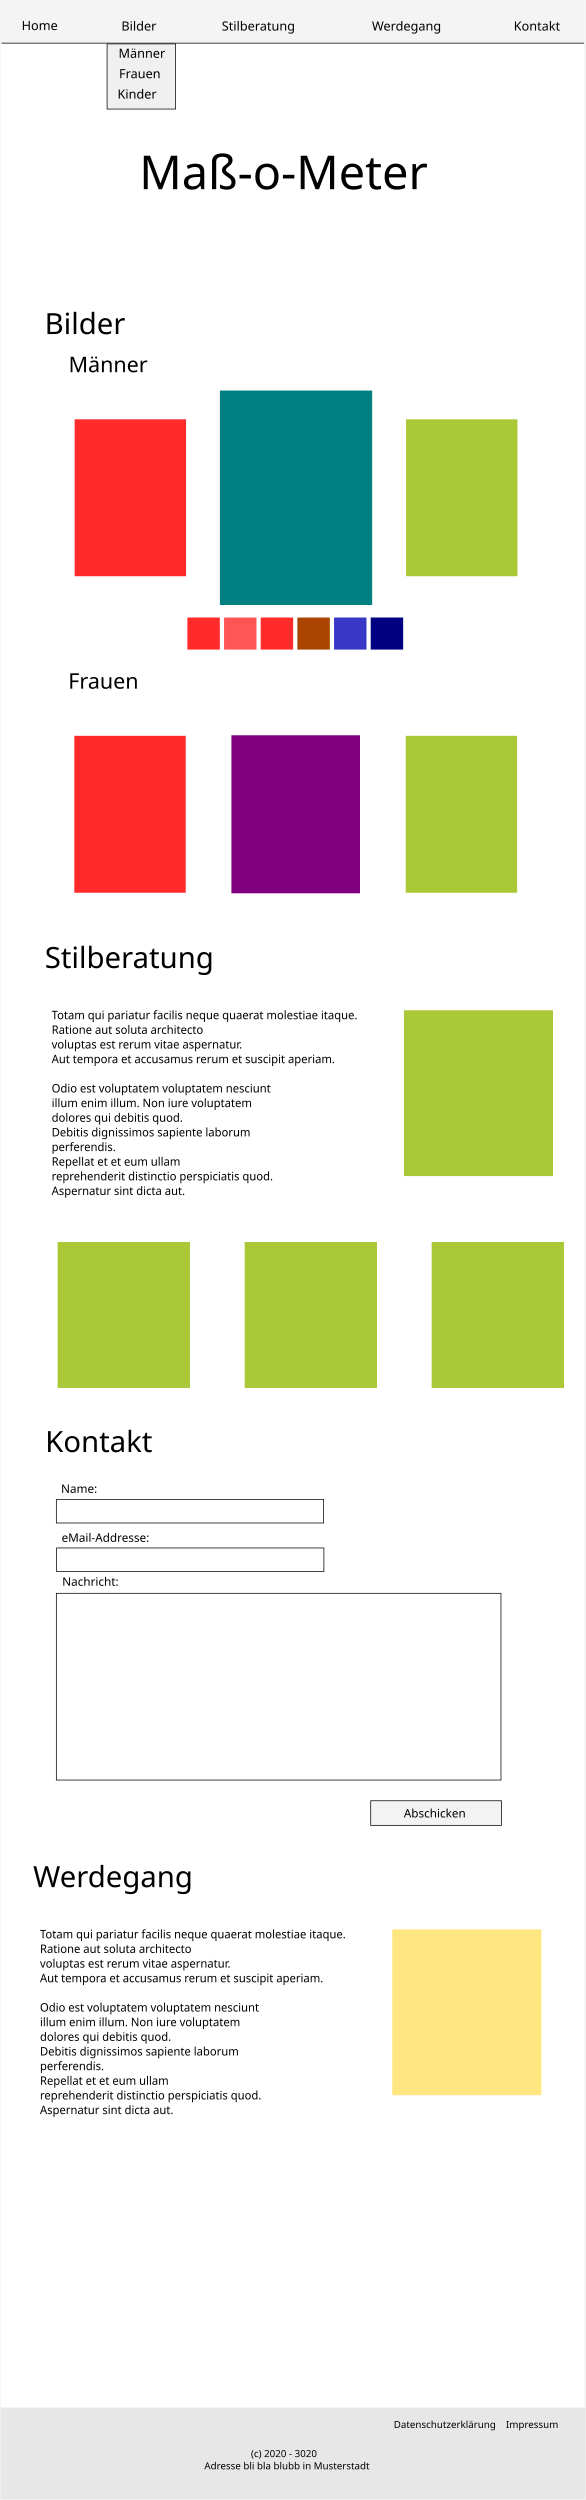
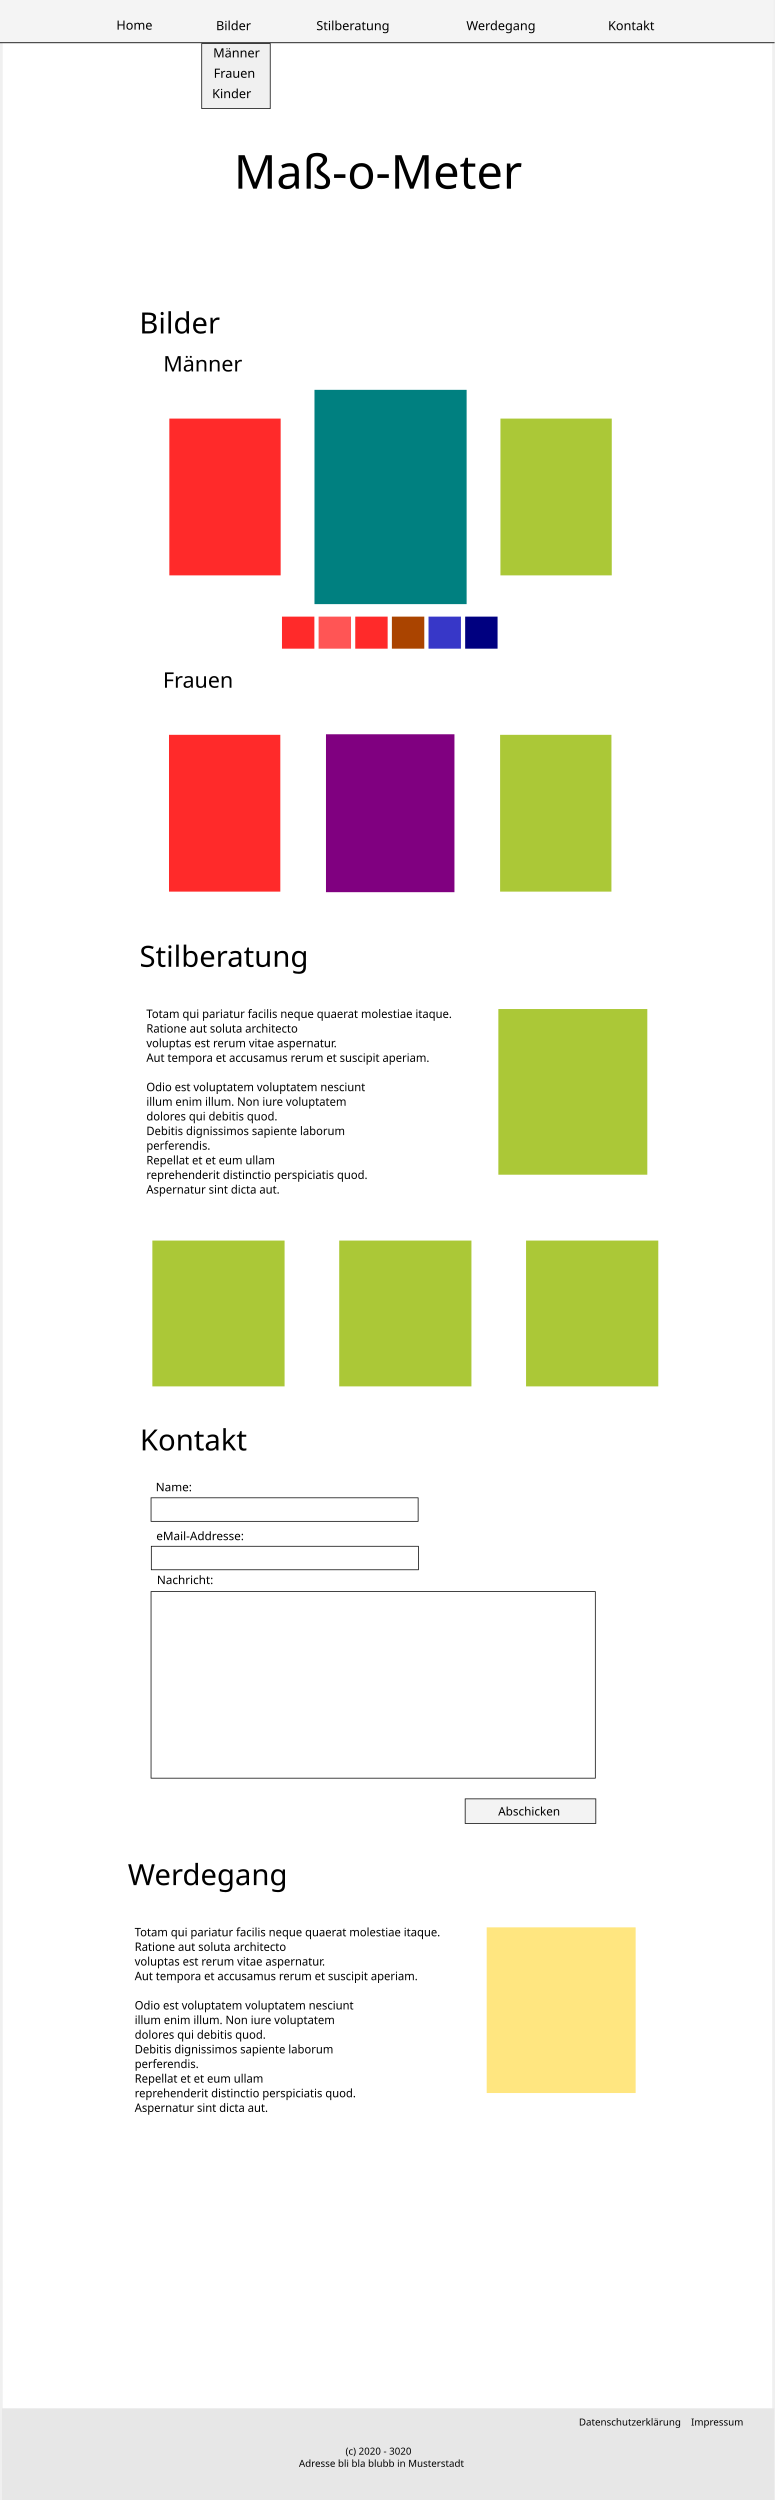
- <svg xmlns="http://www.w3.org/2000/svg" width="211.421mm" height="903.208mm" viewBox="0 0 211.421 903.208" version="1.1" id="svg8">
+ <svg xmlns="http://www.w3.org/2000/svg" id="svg8" version="1.1" viewBox="0 0 280.08 903.979" height="903.979mm" width="280.08mm">
  <defs id="defs2" />
-   <g id="layer1" transform="translate(0.1322917,-0.1985328)">
-     <rect id="rect5073" width="210.946" height="902.746" x="0.098" y="0.429" style="fill:#ffffff;stroke:none;stroke-width:0.461;stroke-opacity:0.172" />
-     <text xml:space="preserve" style="font-style:normal;font-weight:normal;font-size:10.583px;line-height:1.25;font-family:sans-serif;letter-spacing:0px;word-spacing:0px;fill:#000000;fill-opacity:1;stroke:none;stroke-width:0.265" x="50.183" y="68.551" id="text5071">
-       <tspan id="tspan5069" x="50.183" y="68.551" style="font-size:16.933px;stroke-width:0.265">Maß-o-Meter</tspan>
+   <g transform="translate(34.39583,-0.3308244)" id="layer1">
+     <rect style="fill:#ffffff;stroke:none;stroke-width:0.53;stroke-opacity:0.975" y="0.429" x="-33.409" height="902.746" width="278.226" id="rect5073" />
+     <text id="text5071" y="68.551" x="50.183" style="font-style:normal;font-weight:normal;font-size:10.583px;line-height:1.25;font-family:sans-serif;letter-spacing:0px;word-spacing:0px;fill:#000000;fill-opacity:1;stroke:none;stroke-width:0.265" xml:space="preserve">
+       <tspan style="font-size:16.933px;stroke-width:0.265" y="68.551" x="50.183" id="tspan5069">Maß-o-Meter</tspan>
    </text>
-     <rect style="fill:#f4f4f4;fill-opacity:1;stroke:none;stroke-width:0.265;stroke-opacity:1" id="rect5151" width="210.911" height="15.455" x="0" y="0.331" />
-     <text xml:space="preserve" style="font-style:normal;font-variant:normal;font-weight:normal;font-stretch:normal;font-size:4.586px;line-height:1.25;font-family:sans-serif;-inkscape-font-specification:'sans-serif, Normal';font-variant-ligatures:normal;font-variant-caps:normal;font-variant-numeric:normal;font-feature-settings:normal;text-align:start;letter-spacing:0px;word-spacing:0px;writing-mode:lr-tb;text-anchor:start;fill:#000000;fill-opacity:1;stroke:none;stroke-width:0.265" x="7.672" y="11.058" id="text5071-8">
-       <tspan id="tspan5069-8" x="7.672" y="11.058" style="font-style:normal;font-variant:normal;font-weight:normal;font-stretch:normal;font-size:4.586px;font-family:sans-serif;-inkscape-font-specification:'sans-serif, Normal';font-variant-ligatures:normal;font-variant-caps:normal;font-variant-numeric:normal;font-feature-settings:normal;text-align:start;writing-mode:lr-tb;text-anchor:start;stroke-width:0.265">Home</tspan>
+     <rect y="0.331" x="-34.396" height="15.455" width="279.702" id="rect5151" style="fill:#f4f4f4;fill-opacity:1;stroke:none;stroke-width:0.305;stroke-opacity:1" />
+     <text id="text5071-8" y="11.058" x="7.672" style="font-style:normal;font-variant:normal;font-weight:normal;font-stretch:normal;font-size:4.586px;line-height:1.25;font-family:sans-serif;-inkscape-font-specification:'sans-serif, Normal';font-variant-ligatures:normal;font-variant-caps:normal;font-variant-numeric:normal;font-feature-settings:normal;text-align:start;letter-spacing:0px;word-spacing:0px;writing-mode:lr-tb;text-anchor:start;fill:#000000;fill-opacity:1;stroke:none;stroke-width:0.265" xml:space="preserve">
+       <tspan style="font-style:normal;font-variant:normal;font-weight:normal;font-stretch:normal;font-size:4.586px;font-family:sans-serif;-inkscape-font-specification:'sans-serif, Normal';font-variant-ligatures:normal;font-variant-caps:normal;font-variant-numeric:normal;font-feature-settings:normal;text-align:start;writing-mode:lr-tb;text-anchor:start;stroke-width:0.265" y="11.058" x="7.672" id="tspan5069-8">Home</tspan>
    </text>
-     <text xml:space="preserve" style="font-style:normal;font-variant:normal;font-weight:normal;font-stretch:normal;font-size:4.586px;line-height:1.25;font-family:sans-serif;-inkscape-font-specification:'sans-serif, Normal';font-variant-ligatures:normal;font-variant-caps:normal;font-variant-numeric:normal;font-feature-settings:normal;text-align:start;letter-spacing:0px;word-spacing:0px;writing-mode:lr-tb;text-anchor:start;fill:#000000;fill-opacity:1;stroke:none;stroke-width:0.265" x="43.715" y="11.243" id="text5071-8-8">
-       <tspan id="tspan5069-8-4" x="43.715" y="11.243" style="font-style:normal;font-variant:normal;font-weight:normal;font-stretch:normal;font-size:4.586px;font-family:sans-serif;-inkscape-font-specification:'sans-serif, Normal';font-variant-ligatures:normal;font-variant-caps:normal;font-variant-numeric:normal;font-feature-settings:normal;text-align:start;writing-mode:lr-tb;text-anchor:start;stroke-width:0.265">Bilder</tspan>
+     <text id="text5071-8-8" y="11.243" x="43.715" style="font-style:normal;font-variant:normal;font-weight:normal;font-stretch:normal;font-size:4.586px;line-height:1.25;font-family:sans-serif;-inkscape-font-specification:'sans-serif, Normal';font-variant-ligatures:normal;font-variant-caps:normal;font-variant-numeric:normal;font-feature-settings:normal;text-align:start;letter-spacing:0px;word-spacing:0px;writing-mode:lr-tb;text-anchor:start;fill:#000000;fill-opacity:1;stroke:none;stroke-width:0.265" xml:space="preserve">
+       <tspan style="font-style:normal;font-variant:normal;font-weight:normal;font-stretch:normal;font-size:4.586px;font-family:sans-serif;-inkscape-font-specification:'sans-serif, Normal';font-variant-ligatures:normal;font-variant-caps:normal;font-variant-numeric:normal;font-feature-settings:normal;text-align:start;writing-mode:lr-tb;text-anchor:start;stroke-width:0.265" y="11.243" x="43.715" id="tspan5069-8-4">Bilder</tspan>
    </text>
-     <text xml:space="preserve" style="font-style:normal;font-variant:normal;font-weight:normal;font-stretch:normal;font-size:4.586px;line-height:1.25;font-family:sans-serif;-inkscape-font-specification:'sans-serif, Normal';font-variant-ligatures:normal;font-variant-caps:normal;font-variant-numeric:normal;font-feature-settings:normal;text-align:start;letter-spacing:0px;word-spacing:0px;writing-mode:lr-tb;text-anchor:start;fill:#000000;fill-opacity:1;stroke:none;stroke-width:0.265" x="79.978" y="11.243" id="text5071-8-4">
-       <tspan id="tspan5069-8-3" x="79.978" y="11.243" style="font-style:normal;font-variant:normal;font-weight:normal;font-stretch:normal;font-size:4.586px;font-family:sans-serif;-inkscape-font-specification:'sans-serif, Normal';font-variant-ligatures:normal;font-variant-caps:normal;font-variant-numeric:normal;font-feature-settings:normal;text-align:start;writing-mode:lr-tb;text-anchor:start;stroke-width:0.265">Stilberatung</tspan>
+     <text id="text5071-8-4" y="11.243" x="79.978" style="font-style:normal;font-variant:normal;font-weight:normal;font-stretch:normal;font-size:4.586px;line-height:1.25;font-family:sans-serif;-inkscape-font-specification:'sans-serif, Normal';font-variant-ligatures:normal;font-variant-caps:normal;font-variant-numeric:normal;font-feature-settings:normal;text-align:start;letter-spacing:0px;word-spacing:0px;writing-mode:lr-tb;text-anchor:start;fill:#000000;fill-opacity:1;stroke:none;stroke-width:0.265" xml:space="preserve">
+       <tspan style="font-style:normal;font-variant:normal;font-weight:normal;font-stretch:normal;font-size:4.586px;font-family:sans-serif;-inkscape-font-specification:'sans-serif, Normal';font-variant-ligatures:normal;font-variant-caps:normal;font-variant-numeric:normal;font-feature-settings:normal;text-align:start;writing-mode:lr-tb;text-anchor:start;stroke-width:0.265" y="11.243" x="79.978" id="tspan5069-8-3">Stilberatung</tspan>
    </text>
-     <text xml:space="preserve" style="font-style:normal;font-variant:normal;font-weight:normal;font-stretch:normal;font-size:4.586px;line-height:1.25;font-family:sans-serif;-inkscape-font-specification:'sans-serif, Normal';font-variant-ligatures:normal;font-variant-caps:normal;font-variant-numeric:normal;font-feature-settings:normal;text-align:start;letter-spacing:0px;word-spacing:0px;writing-mode:lr-tb;text-anchor:start;fill:#000000;fill-opacity:1;stroke:none;stroke-width:0.265" x="134.23" y="11.243" id="text5071-8-87">
-       <tspan id="tspan5069-8-9" x="134.23" y="11.243" style="font-style:normal;font-variant:normal;font-weight:normal;font-stretch:normal;font-size:4.586px;font-family:sans-serif;-inkscape-font-specification:'sans-serif, Normal';font-variant-ligatures:normal;font-variant-caps:normal;font-variant-numeric:normal;font-feature-settings:normal;text-align:start;writing-mode:lr-tb;text-anchor:start;stroke-width:0.265">Werdegang</tspan>
+     <text id="text5071-8-87" y="11.243" x="134.23" style="font-style:normal;font-variant:normal;font-weight:normal;font-stretch:normal;font-size:4.586px;line-height:1.25;font-family:sans-serif;-inkscape-font-specification:'sans-serif, Normal';font-variant-ligatures:normal;font-variant-caps:normal;font-variant-numeric:normal;font-feature-settings:normal;text-align:start;letter-spacing:0px;word-spacing:0px;writing-mode:lr-tb;text-anchor:start;fill:#000000;fill-opacity:1;stroke:none;stroke-width:0.265" xml:space="preserve">
+       <tspan style="font-style:normal;font-variant:normal;font-weight:normal;font-stretch:normal;font-size:4.586px;font-family:sans-serif;-inkscape-font-specification:'sans-serif, Normal';font-variant-ligatures:normal;font-variant-caps:normal;font-variant-numeric:normal;font-feature-settings:normal;text-align:start;writing-mode:lr-tb;text-anchor:start;stroke-width:0.265" y="11.243" x="134.23" id="tspan5069-8-9">Werdegang</tspan>
    </text>
-     <text xml:space="preserve" style="font-style:normal;font-variant:normal;font-weight:normal;font-stretch:normal;font-size:4.586px;line-height:1.25;font-family:sans-serif;-inkscape-font-specification:'sans-serif, Normal';font-variant-ligatures:normal;font-variant-caps:normal;font-variant-numeric:normal;font-feature-settings:normal;text-align:start;letter-spacing:0px;word-spacing:0px;writing-mode:lr-tb;text-anchor:start;fill:#000000;fill-opacity:1;stroke:none;stroke-width:0.265" x="185.458" y="11.243" id="text5071-8-5">
-       <tspan id="tspan5069-8-93" x="185.458" y="11.243" style="font-style:normal;font-variant:normal;font-weight:normal;font-stretch:normal;font-size:4.586px;font-family:sans-serif;-inkscape-font-specification:'sans-serif, Normal';font-variant-ligatures:normal;font-variant-caps:normal;font-variant-numeric:normal;font-feature-settings:normal;text-align:start;writing-mode:lr-tb;text-anchor:start;stroke-width:0.265">Kontakt</tspan>
+     <text id="text5071-8-5" y="11.243" x="185.458" style="font-style:normal;font-variant:normal;font-weight:normal;font-stretch:normal;font-size:4.586px;line-height:1.25;font-family:sans-serif;-inkscape-font-specification:'sans-serif, Normal';font-variant-ligatures:normal;font-variant-caps:normal;font-variant-numeric:normal;font-feature-settings:normal;text-align:start;letter-spacing:0px;word-spacing:0px;writing-mode:lr-tb;text-anchor:start;fill:#000000;fill-opacity:1;stroke:none;stroke-width:0.265" xml:space="preserve">
+       <tspan style="font-style:normal;font-variant:normal;font-weight:normal;font-stretch:normal;font-size:4.586px;font-family:sans-serif;-inkscape-font-specification:'sans-serif, Normal';font-variant-ligatures:normal;font-variant-caps:normal;font-variant-numeric:normal;font-feature-settings:normal;text-align:start;writing-mode:lr-tb;text-anchor:start;stroke-width:0.265" y="11.243" x="185.458" id="tspan5069-8-93">Kontakt</tspan>
    </text>
-     <path style="fill:none;stroke:#000000;stroke-width:0.265px;stroke-linecap:butt;stroke-linejoin:miter;stroke-opacity:1" d="M 0.378,15.786 H 210.911" id="path5135" />
-     <rect style="fill:#f0f0f0;fill-opacity:1;stroke:#000000;stroke-width:0.262;stroke-opacity:1" id="rect5149" width="24.757" height="23.548" x="38.554" y="16.051" />
-     <text xml:space="preserve" style="font-style:normal;font-variant:normal;font-weight:normal;font-stretch:normal;font-size:4.586px;line-height:1.25;font-family:sans-serif;-inkscape-font-specification:'sans-serif, Normal';font-variant-ligatures:normal;font-variant-caps:normal;font-variant-numeric:normal;font-feature-settings:normal;text-align:start;letter-spacing:0px;word-spacing:0px;writing-mode:lr-tb;text-anchor:start;fill:#000000;fill-opacity:1;stroke:none;stroke-width:0.265" x="42.674" y="21.084" id="text5071-8-8-6">
-       <tspan id="tspan5069-8-4-2" x="42.674" y="21.084" style="font-style:normal;font-variant:normal;font-weight:normal;font-stretch:normal;font-size:4.586px;font-family:sans-serif;-inkscape-font-specification:'sans-serif, Normal';font-variant-ligatures:normal;font-variant-caps:normal;font-variant-numeric:normal;font-feature-settings:normal;text-align:start;writing-mode:lr-tb;text-anchor:start;stroke-width:0.265">Männer</tspan>
+     <path id="path5135" d="M -34.396,15.786 H 245.685" style="fill:none;stroke:#000000;stroke-width:0.305px;stroke-linecap:butt;stroke-linejoin:miter;stroke-opacity:1" />
+     <rect y="16.051" x="38.554" height="23.548" width="24.757" id="rect5149" style="fill:#f0f0f0;fill-opacity:1;stroke:#000000;stroke-width:0.262;stroke-opacity:1" />
+     <text id="text5071-8-8-6" y="21.084" x="42.674" style="font-style:normal;font-variant:normal;font-weight:normal;font-stretch:normal;font-size:4.586px;line-height:1.25;font-family:sans-serif;-inkscape-font-specification:'sans-serif, Normal';font-variant-ligatures:normal;font-variant-caps:normal;font-variant-numeric:normal;font-feature-settings:normal;text-align:start;letter-spacing:0px;word-spacing:0px;writing-mode:lr-tb;text-anchor:start;fill:#000000;fill-opacity:1;stroke:none;stroke-width:0.265" xml:space="preserve">
+       <tspan style="font-style:normal;font-variant:normal;font-weight:normal;font-stretch:normal;font-size:4.586px;font-family:sans-serif;-inkscape-font-specification:'sans-serif, Normal';font-variant-ligatures:normal;font-variant-caps:normal;font-variant-numeric:normal;font-feature-settings:normal;text-align:start;writing-mode:lr-tb;text-anchor:start;stroke-width:0.265" y="21.084" x="42.674" id="tspan5069-8-4-2">Männer</tspan>
    </text>
-     <text xml:space="preserve" style="font-style:normal;font-variant:normal;font-weight:normal;font-stretch:normal;font-size:4.586px;line-height:1.25;font-family:sans-serif;-inkscape-font-specification:'sans-serif, Normal';font-variant-ligatures:normal;font-variant-caps:normal;font-variant-numeric:normal;font-feature-settings:normal;text-align:start;letter-spacing:0px;word-spacing:0px;writing-mode:lr-tb;text-anchor:start;fill:#000000;fill-opacity:1;stroke:none;stroke-width:0.265" x="42.863" y="28.454" id="text5071-8-8-67">
-       <tspan id="tspan5069-8-4-3" x="42.863" y="28.454" style="font-style:normal;font-variant:normal;font-weight:normal;font-stretch:normal;font-size:4.586px;font-family:sans-serif;-inkscape-font-specification:'sans-serif, Normal';font-variant-ligatures:normal;font-variant-caps:normal;font-variant-numeric:normal;font-feature-settings:normal;text-align:start;writing-mode:lr-tb;text-anchor:start;stroke-width:0.265">Frauen</tspan>
+     <text id="text5071-8-8-67" y="28.454" x="42.863" style="font-style:normal;font-variant:normal;font-weight:normal;font-stretch:normal;font-size:4.586px;line-height:1.25;font-family:sans-serif;-inkscape-font-specification:'sans-serif, Normal';font-variant-ligatures:normal;font-variant-caps:normal;font-variant-numeric:normal;font-feature-settings:normal;text-align:start;letter-spacing:0px;word-spacing:0px;writing-mode:lr-tb;text-anchor:start;fill:#000000;fill-opacity:1;stroke:none;stroke-width:0.265" xml:space="preserve">
+       <tspan style="font-style:normal;font-variant:normal;font-weight:normal;font-stretch:normal;font-size:4.586px;font-family:sans-serif;-inkscape-font-specification:'sans-serif, Normal';font-variant-ligatures:normal;font-variant-caps:normal;font-variant-numeric:normal;font-feature-settings:normal;text-align:start;writing-mode:lr-tb;text-anchor:start;stroke-width:0.265" y="28.454" x="42.863" id="tspan5069-8-4-3">Frauen</tspan>
    </text>
-     <text xml:space="preserve" style="font-style:normal;font-variant:normal;font-weight:normal;font-stretch:normal;font-size:4.586px;line-height:1.25;font-family:sans-serif;-inkscape-font-specification:'sans-serif, Normal';font-variant-ligatures:normal;font-variant-caps:normal;font-variant-numeric:normal;font-feature-settings:normal;text-align:start;letter-spacing:0px;word-spacing:0px;writing-mode:lr-tb;text-anchor:start;fill:#000000;fill-opacity:1;stroke:none;stroke-width:0.265" x="42.296" y="35.825" id="text5071-8-8-9">
-       <tspan id="tspan5069-8-4-1" x="42.296" y="35.825" style="font-style:normal;font-variant:normal;font-weight:normal;font-stretch:normal;font-size:4.586px;font-family:sans-serif;-inkscape-font-specification:'sans-serif, Normal';font-variant-ligatures:normal;font-variant-caps:normal;font-variant-numeric:normal;font-feature-settings:normal;text-align:start;writing-mode:lr-tb;text-anchor:start;stroke-width:0.265">Kinder</tspan>
+     <text id="text5071-8-8-9" y="35.825" x="42.296" style="font-style:normal;font-variant:normal;font-weight:normal;font-stretch:normal;font-size:4.586px;line-height:1.25;font-family:sans-serif;-inkscape-font-specification:'sans-serif, Normal';font-variant-ligatures:normal;font-variant-caps:normal;font-variant-numeric:normal;font-feature-settings:normal;text-align:start;letter-spacing:0px;word-spacing:0px;writing-mode:lr-tb;text-anchor:start;fill:#000000;fill-opacity:1;stroke:none;stroke-width:0.265" xml:space="preserve">
+       <tspan style="font-style:normal;font-variant:normal;font-weight:normal;font-stretch:normal;font-size:4.586px;font-family:sans-serif;-inkscape-font-specification:'sans-serif, Normal';font-variant-ligatures:normal;font-variant-caps:normal;font-variant-numeric:normal;font-feature-settings:normal;text-align:start;writing-mode:lr-tb;text-anchor:start;stroke-width:0.265" y="35.825" x="42.296" id="tspan5069-8-4-1">Kinder</tspan>
    </text>
-     <text xml:space="preserve" style="font-style:normal;font-weight:normal;font-size:10.583px;line-height:1.25;font-family:sans-serif;letter-spacing:0px;word-spacing:0px;fill:#000000;fill-opacity:1;stroke:none;stroke-width:0.265" x="15.988" y="120.901" id="text5208">
-       <tspan id="tspan5206" x="15.988" y="120.901" style="stroke-width:0.265">Bilder</tspan>
+     <text id="text5208" y="120.901" x="15.988" style="font-style:normal;font-weight:normal;font-size:10.583px;line-height:1.25;font-family:sans-serif;letter-spacing:0px;word-spacing:0px;fill:#000000;fill-opacity:1;stroke:none;stroke-width:0.265" xml:space="preserve">
+       <tspan style="stroke-width:0.265" y="120.901" x="15.988" id="tspan5206">Bilder</tspan>
    </text>
-     <text xml:space="preserve" style="font-style:normal;font-weight:normal;font-size:7.761px;line-height:1.25;font-family:sans-serif;letter-spacing:0px;word-spacing:0px;fill:#000000;fill-opacity:1;stroke:none;stroke-width:0.265" x="24.644" y="134.659" id="text5212">
-       <tspan id="tspan5210" x="24.644" y="134.659" style="font-size:7.761px;stroke-width:0.265">Männer</tspan>
+     <text id="text5212" y="134.659" x="24.644" style="font-style:normal;font-weight:normal;font-size:7.761px;line-height:1.25;font-family:sans-serif;letter-spacing:0px;word-spacing:0px;fill:#000000;fill-opacity:1;stroke:none;stroke-width:0.265" xml:space="preserve">
+       <tspan style="font-size:7.761px;stroke-width:0.265" y="134.659" x="24.644" id="tspan5210">Männer</tspan>
    </text>
-     <rect style="fill:#ff2a2a;fill-opacity:1;stroke:none;stroke-width:0.265;stroke-opacity:1" id="rect5214" width="40.254" height="56.696" x="26.836" y="151.687" />
-     <rect style="fill:#008080;fill-opacity:1;stroke:none;stroke-width:0.362;stroke-opacity:1" id="rect5214-1" width="55.014" height="77.485" x="79.318" y="141.293" />
-     <rect style="fill:#abc837;fill-opacity:1;stroke:none;stroke-width:0.265;stroke-opacity:1" id="rect5214-2" width="40.254" height="56.696" x="146.56" y="151.687" />
-     <text xml:space="preserve" style="font-style:normal;font-weight:normal;font-size:7.761px;line-height:1.25;font-family:sans-serif;letter-spacing:0px;word-spacing:0px;fill:#000000;fill-opacity:1;stroke:none;stroke-width:0.265" x="24.52" y="249.011" id="text5212-0">
-       <tspan id="tspan5210-3" x="24.52" y="249.011" style="font-size:7.761px;stroke-width:0.265">Frauen</tspan>
+     <rect y="151.687" x="26.836" height="56.696" width="40.254" id="rect5214" style="fill:#ff2a2a;fill-opacity:1;stroke:none;stroke-width:0.265;stroke-opacity:1" />
+     <rect y="141.293" x="79.318" height="77.485" width="55.014" id="rect5214-1" style="fill:#008080;fill-opacity:1;stroke:none;stroke-width:0.362;stroke-opacity:1" />
+     <rect y="151.687" x="146.56" height="56.696" width="40.254" id="rect5214-2" style="fill:#abc837;fill-opacity:1;stroke:none;stroke-width:0.265;stroke-opacity:1" />
+     <text id="text5212-0" y="249.011" x="24.52" style="font-style:normal;font-weight:normal;font-size:7.761px;line-height:1.25;font-family:sans-serif;letter-spacing:0px;word-spacing:0px;fill:#000000;fill-opacity:1;stroke:none;stroke-width:0.265" xml:space="preserve">
+       <tspan style="font-size:7.761px;stroke-width:0.265" y="249.011" x="24.52" id="tspan5210-3">Frauen</tspan>
    </text>
-     <rect style="fill:#ff2a2a;fill-opacity:1;stroke:none;stroke-width:0.265;stroke-opacity:1" id="rect5214-7" width="40.254" height="56.696" x="26.712" y="266.039" />
-     <rect style="fill:#abc837;fill-opacity:1;stroke:none;stroke-width:0.265;stroke-opacity:1" id="rect5214-2-6" width="40.254" height="56.696" x="146.437" y="266.039" />
-     <rect style="fill:#800080;fill-opacity:1;stroke:none;stroke-width:0.285;stroke-opacity:1" id="rect5214-1-7" width="46.455" height="57.101" x="83.474" y="265.836" />
-     <rect style="fill:#ff2a2a;fill-opacity:1;stroke:none;stroke-width:0.065;stroke-opacity:1" id="rect5214-3" width="11.717" height="11.589" x="67.563" y="223.296" />
-     <rect style="fill:#ff5555;fill-opacity:1;stroke:none;stroke-width:0.065;stroke-opacity:1" id="rect5214-3-7" width="11.717" height="11.589" x="80.811" y="223.296" />
-     <rect style="fill:#ff2a2a;fill-opacity:1;stroke:none;stroke-width:0.065;stroke-opacity:1" id="rect5214-3-2" width="11.717" height="11.589" x="94.059" y="223.296" />
-     <rect style="fill:#aa4400;fill-opacity:1;stroke:none;stroke-width:0.065;stroke-opacity:1" id="rect5214-3-3" width="11.717" height="11.589" x="107.307" y="223.296" />
-     <rect style="fill:#3737c8;fill-opacity:1;stroke:none;stroke-width:0.065;stroke-opacity:1" id="rect5214-3-5" width="11.717" height="11.589" x="120.555" y="223.296" />
-     <rect style="fill:#000080;fill-opacity:1;stroke:none;stroke-width:0.065;stroke-opacity:1" id="rect5214-3-74" width="11.717" height="11.589" x="133.804" y="223.296" />
-     <text xml:space="preserve" style="font-style:normal;font-weight:normal;font-size:10.583px;line-height:1.25;font-family:sans-serif;letter-spacing:0px;word-spacing:0px;fill:#000000;fill-opacity:1;stroke:none;stroke-width:0.265" x="16.038" y="349.926" id="text5208-0">
-       <tspan id="tspan5206-8" x="16.038" y="349.926" style="stroke-width:0.265">Stilberatung</tspan>
+     <rect y="266.039" x="26.712" height="56.696" width="40.254" id="rect5214-7" style="fill:#ff2a2a;fill-opacity:1;stroke:none;stroke-width:0.265;stroke-opacity:1" />
+     <rect y="266.039" x="146.437" height="56.696" width="40.254" id="rect5214-2-6" style="fill:#abc837;fill-opacity:1;stroke:none;stroke-width:0.265;stroke-opacity:1" />
+     <rect y="265.836" x="83.474" height="57.101" width="46.455" id="rect5214-1-7" style="fill:#800080;fill-opacity:1;stroke:none;stroke-width:0.285;stroke-opacity:1" />
+     <rect y="223.296" x="67.563" height="11.589" width="11.717" id="rect5214-3" style="fill:#ff2a2a;fill-opacity:1;stroke:none;stroke-width:0.065;stroke-opacity:1" />
+     <rect y="223.296" x="80.811" height="11.589" width="11.717" id="rect5214-3-7" style="fill:#ff5555;fill-opacity:1;stroke:none;stroke-width:0.065;stroke-opacity:1" />
+     <rect y="223.296" x="94.059" height="11.589" width="11.717" id="rect5214-3-2" style="fill:#ff2a2a;fill-opacity:1;stroke:none;stroke-width:0.065;stroke-opacity:1" />
+     <rect y="223.296" x="107.307" height="11.589" width="11.717" id="rect5214-3-3" style="fill:#aa4400;fill-opacity:1;stroke:none;stroke-width:0.065;stroke-opacity:1" />
+     <rect y="223.296" x="120.555" height="11.589" width="11.717" id="rect5214-3-5" style="fill:#3737c8;fill-opacity:1;stroke:none;stroke-width:0.065;stroke-opacity:1" />
+     <rect y="223.296" x="133.804" height="11.589" width="11.717" id="rect5214-3-74" style="fill:#000080;fill-opacity:1;stroke:none;stroke-width:0.065;stroke-opacity:1" />
+     <text id="text5208-0" y="349.926" x="16.038" style="font-style:normal;font-weight:normal;font-size:10.583px;line-height:1.25;font-family:sans-serif;letter-spacing:0px;word-spacing:0px;fill:#000000;fill-opacity:1;stroke:none;stroke-width:0.265" xml:space="preserve">
+       <tspan style="stroke-width:0.265" y="349.926" x="16.038" id="tspan5206-8">Stilberatung</tspan>
    </text>
-     <text xml:space="preserve" style="font-style:normal;font-variant:normal;font-weight:normal;font-stretch:normal;font-size:4.148px;line-height:1.25;font-family:sans-serif;-inkscape-font-specification:'sans-serif, Normal';font-variant-ligatures:normal;font-variant-caps:normal;font-variant-numeric:normal;font-feature-settings:normal;text-align:justify;letter-spacing:0px;word-spacing:0px;writing-mode:lr-tb;text-anchor:start;fill:#000000;fill-opacity:1;stroke:none;stroke-width:0.259" x="18.901" y="361.01" id="text5342" transform="scale(0.9798766,1.020537)">
-       <tspan id="tspan5362" x="18.901" y="361.01">Totam qui pariatur facilis neque quaerat molestiae itaque.</tspan>
-       <tspan id="tspan5364" x="18.901" y="366.196">Ratione aut soluta architecto</tspan>
-       <tspan id="tspan5366" x="18.901" y="371.381">voluptas est rerum vitae aspernatur.</tspan>
-       <tspan id="tspan5368" x="18.901" y="376.566">Aut tempora et accusamus rerum et suscipit aperiam.</tspan>
-       <tspan id="tspan5370" x="18.901" y="381.752" />
-       <tspan id="tspan5372" x="18.901" y="386.937">Odio est voluptatem voluptatem nesciunt</tspan>
-       <tspan id="tspan5374" x="18.901" y="392.123">illum enim illum. Non iure voluptatem </tspan>
-       <tspan id="tspan5376" x="18.901" y="397.308">dolores qui debitis quod.</tspan>
-       <tspan id="tspan5378" x="18.901" y="402.493">Debitis dignissimos sapiente laborum</tspan>
-       <tspan id="tspan5380" x="18.901" y="407.679">perferendis. </tspan>
-       <tspan id="tspan5382" x="18.901" y="412.864">Repellat et et eum ullam</tspan>
-       <tspan id="tspan5384" x="18.901" y="418.05">reprehenderit distinctio perspiciatis quod.</tspan>
-       <tspan id="tspan5386" x="18.901" y="423.235">Aspernatur sint dicta aut.</tspan>
+     <text transform="scale(0.9798766,1.020537)" id="text5342" y="361.01" x="18.901" style="font-style:normal;font-variant:normal;font-weight:normal;font-stretch:normal;font-size:4.148px;line-height:1.25;font-family:sans-serif;-inkscape-font-specification:'sans-serif, Normal';font-variant-ligatures:normal;font-variant-caps:normal;font-variant-numeric:normal;font-feature-settings:normal;text-align:justify;letter-spacing:0px;word-spacing:0px;writing-mode:lr-tb;text-anchor:start;fill:#000000;fill-opacity:1;stroke:none;stroke-width:0.259" xml:space="preserve">
+       <tspan y="361.01" x="18.901" id="tspan5362">Totam qui pariatur facilis neque quaerat molestiae itaque.</tspan>
+       <tspan y="366.196" x="18.901" id="tspan5364">Ratione aut soluta architecto</tspan>
+       <tspan y="371.381" x="18.901" id="tspan5366">voluptas est rerum vitae aspernatur.</tspan>
+       <tspan y="376.566" x="18.901" id="tspan5368">Aut tempora et accusamus rerum et suscipit aperiam.</tspan>
+       <tspan y="381.752" x="18.901" id="tspan5370" />
+       <tspan y="386.937" x="18.901" id="tspan5372">Odio est voluptatem voluptatem nesciunt</tspan>
+       <tspan y="392.123" x="18.901" id="tspan5374">illum enim illum. Non iure voluptatem </tspan>
+       <tspan y="397.308" x="18.901" id="tspan5376">dolores qui debitis quod.</tspan>
+       <tspan y="402.493" x="18.901" id="tspan5378">Debitis dignissimos sapiente laborum</tspan>
+       <tspan y="407.679" x="18.901" id="tspan5380">perferendis. </tspan>
+       <tspan y="412.864" x="18.901" id="tspan5382">Repellat et et eum ullam</tspan>
+       <tspan y="418.05" x="18.901" id="tspan5384">reprehenderit distinctio perspiciatis quod.</tspan>
+       <tspan y="423.235" x="18.901" id="tspan5386">Aspernatur sint dicta aut.</tspan>
    </text>
-     <rect style="fill:#abc837;fill-opacity:1;stroke:none;stroke-width:0.315;stroke-opacity:1" id="rect5214-2-6-1" width="53.862" height="59.909" x="145.804" y="365.187" />
-     <rect style="fill:#abc837;fill-opacity:1;stroke:none;stroke-width:0.278;stroke-opacity:1" id="rect5214-2-6-1-6" width="47.814" height="52.728" x="20.694" y="448.909" />
-     <rect style="fill:#abc837;fill-opacity:1;stroke:none;stroke-width:0.278;stroke-opacity:1" id="rect5214-2-6-1-6-6" width="47.814" height="52.728" x="88.257" y="448.909" />
-     <rect style="fill:#abc837;fill-opacity:1;stroke:none;stroke-width:0.278;stroke-opacity:1" id="rect5214-2-6-1-6-0" width="47.814" height="52.728" x="155.821" y="448.909" />
-     <text xml:space="preserve" style="font-style:normal;font-weight:normal;font-size:10.583px;line-height:1.25;font-family:sans-serif;letter-spacing:0px;word-spacing:0px;fill:#000000;fill-opacity:1;stroke:none;stroke-width:0.265" x="16.197" y="524.788" id="text5208-0-6">
-       <tspan id="tspan5206-8-4" x="16.197" y="524.788" style="stroke-width:0.265">Kontakt</tspan>
+     <rect y="365.187" x="145.804" height="59.909" width="53.862" id="rect5214-2-6-1" style="fill:#abc837;fill-opacity:1;stroke:none;stroke-width:0.315;stroke-opacity:1" />
+     <rect y="448.909" x="20.694" height="52.728" width="47.814" id="rect5214-2-6-1-6" style="fill:#abc837;fill-opacity:1;stroke:none;stroke-width:0.278;stroke-opacity:1" />
+     <rect y="448.909" x="88.257" height="52.728" width="47.814" id="rect5214-2-6-1-6-6" style="fill:#abc837;fill-opacity:1;stroke:none;stroke-width:0.278;stroke-opacity:1" />
+     <rect y="448.909" x="155.821" height="52.728" width="47.814" id="rect5214-2-6-1-6-0" style="fill:#abc837;fill-opacity:1;stroke:none;stroke-width:0.278;stroke-opacity:1" />
+     <text id="text5208-0-6" y="524.788" x="16.197" style="font-style:normal;font-weight:normal;font-size:10.583px;line-height:1.25;font-family:sans-serif;letter-spacing:0px;word-spacing:0px;fill:#000000;fill-opacity:1;stroke:none;stroke-width:0.265" xml:space="preserve">
+       <tspan style="stroke-width:0.265" y="524.788" x="16.197" id="tspan5206-8-4">Kontakt</tspan>
    </text>
-     <rect style="fill:#ffffff;fill-opacity:1;stroke:#000000;stroke-width:0.265;stroke-opacity:1" id="rect5457" width="96.573" height="8.504" x="20.222" y="541.929" />
-     <rect style="fill:#ffffff;fill-opacity:1;stroke:#000000;stroke-width:0.265;stroke-opacity:1" id="rect5487" width="160.64" height="67.469" x="20.222" y="575.834" />
-     <g id="g5513" transform="translate(0,26.45834)">
-       <rect y="624.327" x="133.804" height="8.882" width="47.247" id="rect5489" style="fill:#f3f3f3;fill-opacity:1;stroke:#000000;stroke-width:0.265;stroke-opacity:1" />
-       <text id="text5493" y="630.345" x="145.751" style="font-style:normal;font-weight:normal;font-size:4.233px;line-height:1.25;font-family:sans-serif;letter-spacing:0px;word-spacing:0px;fill:#000000;fill-opacity:1;stroke:none;stroke-width:0.265" xml:space="preserve">
-         <tspan style="font-size:4.233px;stroke-width:0.265" y="630.345" x="145.751" id="tspan5491">Abschicken</tspan>
+     <rect y="541.929" x="20.222" height="8.504" width="96.573" id="rect5457" style="fill:#ffffff;fill-opacity:1;stroke:#000000;stroke-width:0.265;stroke-opacity:1" />
+     <rect y="575.834" x="20.222" height="67.469" width="160.64" id="rect5487" style="fill:#ffffff;fill-opacity:1;stroke:#000000;stroke-width:0.265;stroke-opacity:1" />
+     <g transform="translate(0,26.45834)" id="g5513">
+       <rect style="fill:#f3f3f3;fill-opacity:1;stroke:#000000;stroke-width:0.265;stroke-opacity:1" id="rect5489" width="47.247" height="8.882" x="133.804" y="624.327" />
+       <text xml:space="preserve" style="font-style:normal;font-weight:normal;font-size:4.233px;line-height:1.25;font-family:sans-serif;letter-spacing:0px;word-spacing:0px;fill:#000000;fill-opacity:1;stroke:none;stroke-width:0.265" x="145.751" y="630.345" id="text5493">
+         <tspan id="tspan5491" x="145.751" y="630.345" style="font-size:4.233px;stroke-width:0.265">Abschicken</tspan>
      </text>
    </g>
-     <rect style="fill:#ffffff;fill-opacity:1;stroke:#000000;stroke-width:0.265;stroke-opacity:1" id="rect5457-3" width="96.573" height="8.504" x="20.316" y="559.448" />
-     <text xml:space="preserve" style="font-style:normal;font-weight:normal;font-size:4.233px;line-height:1.25;font-family:sans-serif;letter-spacing:0px;word-spacing:0px;fill:#000000;fill-opacity:1;stroke:none;stroke-width:0.265" x="21.923" y="539.547" id="text5517">
-       <tspan id="tspan5515" x="21.923" y="539.547" style="font-size:4.233px;stroke-width:0.265">Name:</tspan>
+     <rect y="559.448" x="20.316" height="8.504" width="96.573" id="rect5457-3" style="fill:#ffffff;fill-opacity:1;stroke:#000000;stroke-width:0.265;stroke-opacity:1" />
+     <text id="text5517" y="539.547" x="21.923" style="font-style:normal;font-weight:normal;font-size:4.233px;line-height:1.25;font-family:sans-serif;letter-spacing:0px;word-spacing:0px;fill:#000000;fill-opacity:1;stroke:none;stroke-width:0.265" xml:space="preserve">
+       <tspan style="font-size:4.233px;stroke-width:0.265" y="539.547" x="21.923" id="tspan5515">Name:</tspan>
    </text>
-     <text xml:space="preserve" style="font-style:normal;font-weight:normal;font-size:4.233px;line-height:1.25;font-family:sans-serif;letter-spacing:0px;word-spacing:0px;fill:#000000;fill-opacity:1;stroke:none;stroke-width:0.265" x="22.117" y="557.237" id="text5521">
-       <tspan id="tspan5519" x="22.117" y="557.237" style="font-size:4.233px;stroke-width:0.265">eMail-Addresse:</tspan>
+     <text id="text5521" y="557.237" x="22.117" style="font-style:normal;font-weight:normal;font-size:4.233px;line-height:1.25;font-family:sans-serif;letter-spacing:0px;word-spacing:0px;fill:#000000;fill-opacity:1;stroke:none;stroke-width:0.265" xml:space="preserve">
+       <tspan style="font-size:4.233px;stroke-width:0.265" y="557.237" x="22.117" id="tspan5519">eMail-Addresse:</tspan>
    </text>
-     <text xml:space="preserve" style="font-style:normal;font-weight:normal;font-size:4.233px;line-height:1.25;font-family:sans-serif;letter-spacing:0px;word-spacing:0px;fill:#000000;fill-opacity:1;stroke:none;stroke-width:0.265" x="22.336" y="573.112" id="text5525">
-       <tspan id="tspan5523" x="22.336" y="573.112" style="font-size:4.233px;stroke-width:0.265">Nachricht:</tspan>
+     <text id="text5525" y="573.112" x="22.336" style="font-style:normal;font-weight:normal;font-size:4.233px;line-height:1.25;font-family:sans-serif;letter-spacing:0px;word-spacing:0px;fill:#000000;fill-opacity:1;stroke:none;stroke-width:0.265" xml:space="preserve">
+       <tspan style="font-size:4.233px;stroke-width:0.265" y="573.112" x="22.336" id="tspan5523">Nachricht:</tspan>
    </text>
-     <text xml:space="preserve" style="font-style:normal;font-weight:normal;font-size:10.583px;line-height:1.25;font-family:sans-serif;letter-spacing:0px;word-spacing:0px;fill:#000000;fill-opacity:1;stroke:none;stroke-width:0.265" x="11.821" y="681.983" id="text5208-0-2">
-       <tspan id="tspan5206-8-8" x="11.821" y="681.983" style="stroke-width:0.265">Werdegang</tspan>
+     <text id="text5208-0-2" y="681.983" x="11.821" style="font-style:normal;font-weight:normal;font-size:10.583px;line-height:1.25;font-family:sans-serif;letter-spacing:0px;word-spacing:0px;fill:#000000;fill-opacity:1;stroke:none;stroke-width:0.265" xml:space="preserve">
+       <tspan style="stroke-width:0.265" y="681.983" x="11.821" id="tspan5206-8-8">Werdegang</tspan>
    </text>
-     <text xml:space="preserve" style="font-style:normal;font-variant:normal;font-weight:normal;font-stretch:normal;font-size:4.148px;line-height:1.25;font-family:sans-serif;-inkscape-font-specification:'sans-serif, Normal';font-variant-ligatures:normal;font-variant-caps:normal;font-variant-numeric:normal;font-feature-settings:normal;text-align:justify;letter-spacing:0px;word-spacing:0px;writing-mode:lr-tb;text-anchor:start;fill:#000000;fill-opacity:1;stroke:none;stroke-width:0.259" x="14.597" y="686.383" id="text5342-5" transform="scale(0.9798766,1.020537)">
-       <tspan style="stroke-width:0.259" id="tspan5362-4" x="14.597" y="686.383">Totam qui pariatur facilis neque quaerat molestiae itaque.</tspan>
-       <tspan style="stroke-width:0.259" id="tspan5364-7" x="14.597" y="691.568">Ratione aut soluta architecto</tspan>
-       <tspan style="stroke-width:0.259" id="tspan5366-5" x="14.597" y="696.754">voluptas est rerum vitae aspernatur.</tspan>
-       <tspan style="stroke-width:0.259" id="tspan5368-4" x="14.597" y="701.939">Aut tempora et accusamus rerum et suscipit aperiam.</tspan>
-       <tspan style="stroke-width:0.259" id="tspan5370-7" x="14.597" y="707.124" />
-       <tspan style="stroke-width:0.259" id="tspan5372-3" x="14.597" y="712.31">Odio est voluptatem voluptatem nesciunt</tspan>
-       <tspan style="stroke-width:0.259" id="tspan5374-0" x="14.597" y="717.495">illum enim illum. Non iure voluptatem </tspan>
-       <tspan style="stroke-width:0.259" id="tspan5376-6" x="14.597" y="722.681">dolores qui debitis quod.</tspan>
-       <tspan style="stroke-width:0.259" id="tspan5378-0" x="14.597" y="727.866">Debitis dignissimos sapiente laborum</tspan>
-       <tspan style="stroke-width:0.259" id="tspan5380-4" x="14.597" y="733.051">perferendis. </tspan>
-       <tspan style="stroke-width:0.259" id="tspan5382-8" x="14.597" y="738.237">Repellat et et eum ullam</tspan>
-       <tspan style="stroke-width:0.259" id="tspan5384-1" x="14.597" y="743.422">reprehenderit distinctio perspiciatis quod.</tspan>
-       <tspan style="stroke-width:0.259" id="tspan5386-9" x="14.597" y="748.608">Aspernatur sint dicta aut.</tspan>
+     <text transform="scale(0.9798766,1.020537)" id="text5342-5" y="686.383" x="14.597" style="font-style:normal;font-variant:normal;font-weight:normal;font-stretch:normal;font-size:4.148px;line-height:1.25;font-family:sans-serif;-inkscape-font-specification:'sans-serif, Normal';font-variant-ligatures:normal;font-variant-caps:normal;font-variant-numeric:normal;font-feature-settings:normal;text-align:justify;letter-spacing:0px;word-spacing:0px;writing-mode:lr-tb;text-anchor:start;fill:#000000;fill-opacity:1;stroke:none;stroke-width:0.259" xml:space="preserve">
+       <tspan y="686.383" x="14.597" id="tspan5362-4" style="stroke-width:0.259">Totam qui pariatur facilis neque quaerat molestiae itaque.</tspan>
+       <tspan y="691.568" x="14.597" id="tspan5364-7" style="stroke-width:0.259">Ratione aut soluta architecto</tspan>
+       <tspan y="696.754" x="14.597" id="tspan5366-5" style="stroke-width:0.259">voluptas est rerum vitae aspernatur.</tspan>
+       <tspan y="701.939" x="14.597" id="tspan5368-4" style="stroke-width:0.259">Aut tempora et accusamus rerum et suscipit aperiam.</tspan>
+       <tspan y="707.124" x="14.597" id="tspan5370-7" style="stroke-width:0.259" />
+       <tspan y="712.31" x="14.597" id="tspan5372-3" style="stroke-width:0.259">Odio est voluptatem voluptatem nesciunt</tspan>
+       <tspan y="717.495" x="14.597" id="tspan5374-0" style="stroke-width:0.259">illum enim illum. Non iure voluptatem </tspan>
+       <tspan y="722.681" x="14.597" id="tspan5376-6" style="stroke-width:0.259">dolores qui debitis quod.</tspan>
+       <tspan y="727.866" x="14.597" id="tspan5378-0" style="stroke-width:0.259">Debitis dignissimos sapiente laborum</tspan>
+       <tspan y="733.051" x="14.597" id="tspan5380-4" style="stroke-width:0.259">perferendis. </tspan>
+       <tspan y="738.237" x="14.597" id="tspan5382-8" style="stroke-width:0.259">Repellat et et eum ullam</tspan>
+       <tspan y="743.422" x="14.597" id="tspan5384-1" style="stroke-width:0.259">reprehenderit distinctio perspiciatis quod.</tspan>
+       <tspan y="748.608" x="14.597" id="tspan5386-9" style="stroke-width:0.259">Aspernatur sint dicta aut.</tspan>
    </text>
-     <rect style="fill:#ffe680;fill-opacity:1;stroke:none;stroke-width:0.315;stroke-opacity:1" id="rect5214-2-6-1-3" width="53.862" height="59.909" x="141.587" y="697.245" />
-     <rect style="fill:#e7e7e7;fill-opacity:1;stroke:none;stroke-width:0.265;stroke-opacity:1" id="rect5590" width="211.19" height="33.164" x="0.098" y="870.012" />
-     <text xml:space="preserve" style="font-style:normal;font-weight:normal;font-size:3.528px;line-height:1.25;font-family:sans-serif;text-align:center;letter-spacing:0px;word-spacing:0px;text-anchor:middle;fill:#000000;fill-opacity:1;stroke:none;stroke-width:0.265" x="105.671" y="875.87" id="text5594">
-       <tspan id="tspan5592" x="105.671" y="879.089" style="font-size:3.528px;text-align:center;text-anchor:middle;stroke-width:0.265" />
-       <tspan x="105.671" y="883.499" style="font-size:3.528px;text-align:center;text-anchor:middle;stroke-width:0.265" id="tspan5596" />
-       <tspan x="105.671" y="887.908" style="font-size:3.528px;text-align:center;text-anchor:middle;stroke-width:0.265" id="tspan5598">(c) 2020 - 3020</tspan>
-       <tspan x="106.291" y="892.318" style="font-size:3.528px;text-align:center;text-anchor:middle;stroke-width:0.265" id="tspan5600">Adresse bli bla blubb in Musterstadt </tspan>
+     <rect y="697.245" x="141.587" height="59.909" width="53.862" id="rect5214-2-6-1-3" style="fill:#ffe680;fill-opacity:1;stroke:none;stroke-width:0.315;stroke-opacity:1" />
+     <rect y="871.146" x="-33.674" height="33.164" width="279.226" id="rect5590" style="fill:#e7e7e7;fill-opacity:1;stroke:none;stroke-width:0.304;stroke-opacity:1" />
+     <text id="text5594" y="875.87" x="105.671" style="font-style:normal;font-weight:normal;font-size:3.528px;line-height:1.25;font-family:sans-serif;text-align:center;letter-spacing:0px;word-spacing:0px;text-anchor:middle;fill:#000000;fill-opacity:1;stroke:none;stroke-width:0.265" xml:space="preserve">
+       <tspan style="font-size:3.528px;text-align:center;text-anchor:middle;stroke-width:0.265" y="879.089" x="105.671" id="tspan5592" />
+       <tspan id="tspan5596" style="font-size:3.528px;text-align:center;text-anchor:middle;stroke-width:0.265" y="883.499" x="105.671" />
+       <tspan id="tspan5598" style="font-size:3.528px;text-align:center;text-anchor:middle;stroke-width:0.265" y="887.908" x="105.671">(c) 2020 - 3020</tspan>
+       <tspan id="tspan5600" style="font-size:3.528px;text-align:center;text-anchor:middle;stroke-width:0.265" y="892.318" x="106.291">Adresse bli bla blubb in Musterstadt </tspan>
    </text>
-     <text xml:space="preserve" style="font-style:normal;font-weight:normal;font-size:3.528px;line-height:1.25;font-family:sans-serif;text-align:end;letter-spacing:0px;word-spacing:0px;text-anchor:end;fill:#000000;fill-opacity:1;stroke:none;stroke-width:0.265" x="206.16" y="877.382" id="text5604">
-       <tspan id="tspan5602" x="206.16" y="877.382" style="font-size:3.528px;text-align:end;text-anchor:end;stroke-width:0.265">Datenschutzerklärung    Impressum</tspan>
+     <text id="text5604" y="877.382" x="238.968" style="font-style:normal;font-weight:normal;font-size:3.528px;line-height:1.25;font-family:sans-serif;text-align:end;letter-spacing:0px;word-spacing:0px;text-anchor:end;fill:#000000;fill-opacity:1;stroke:none;stroke-width:0.265" xml:space="preserve">
+       <tspan style="font-size:3.528px;text-align:end;text-anchor:end;stroke-width:0.265" y="877.382" x="238.968" id="tspan5602">Datenschutzerklärung    Impressum</tspan>
    </text>
  </g>
</svg>
